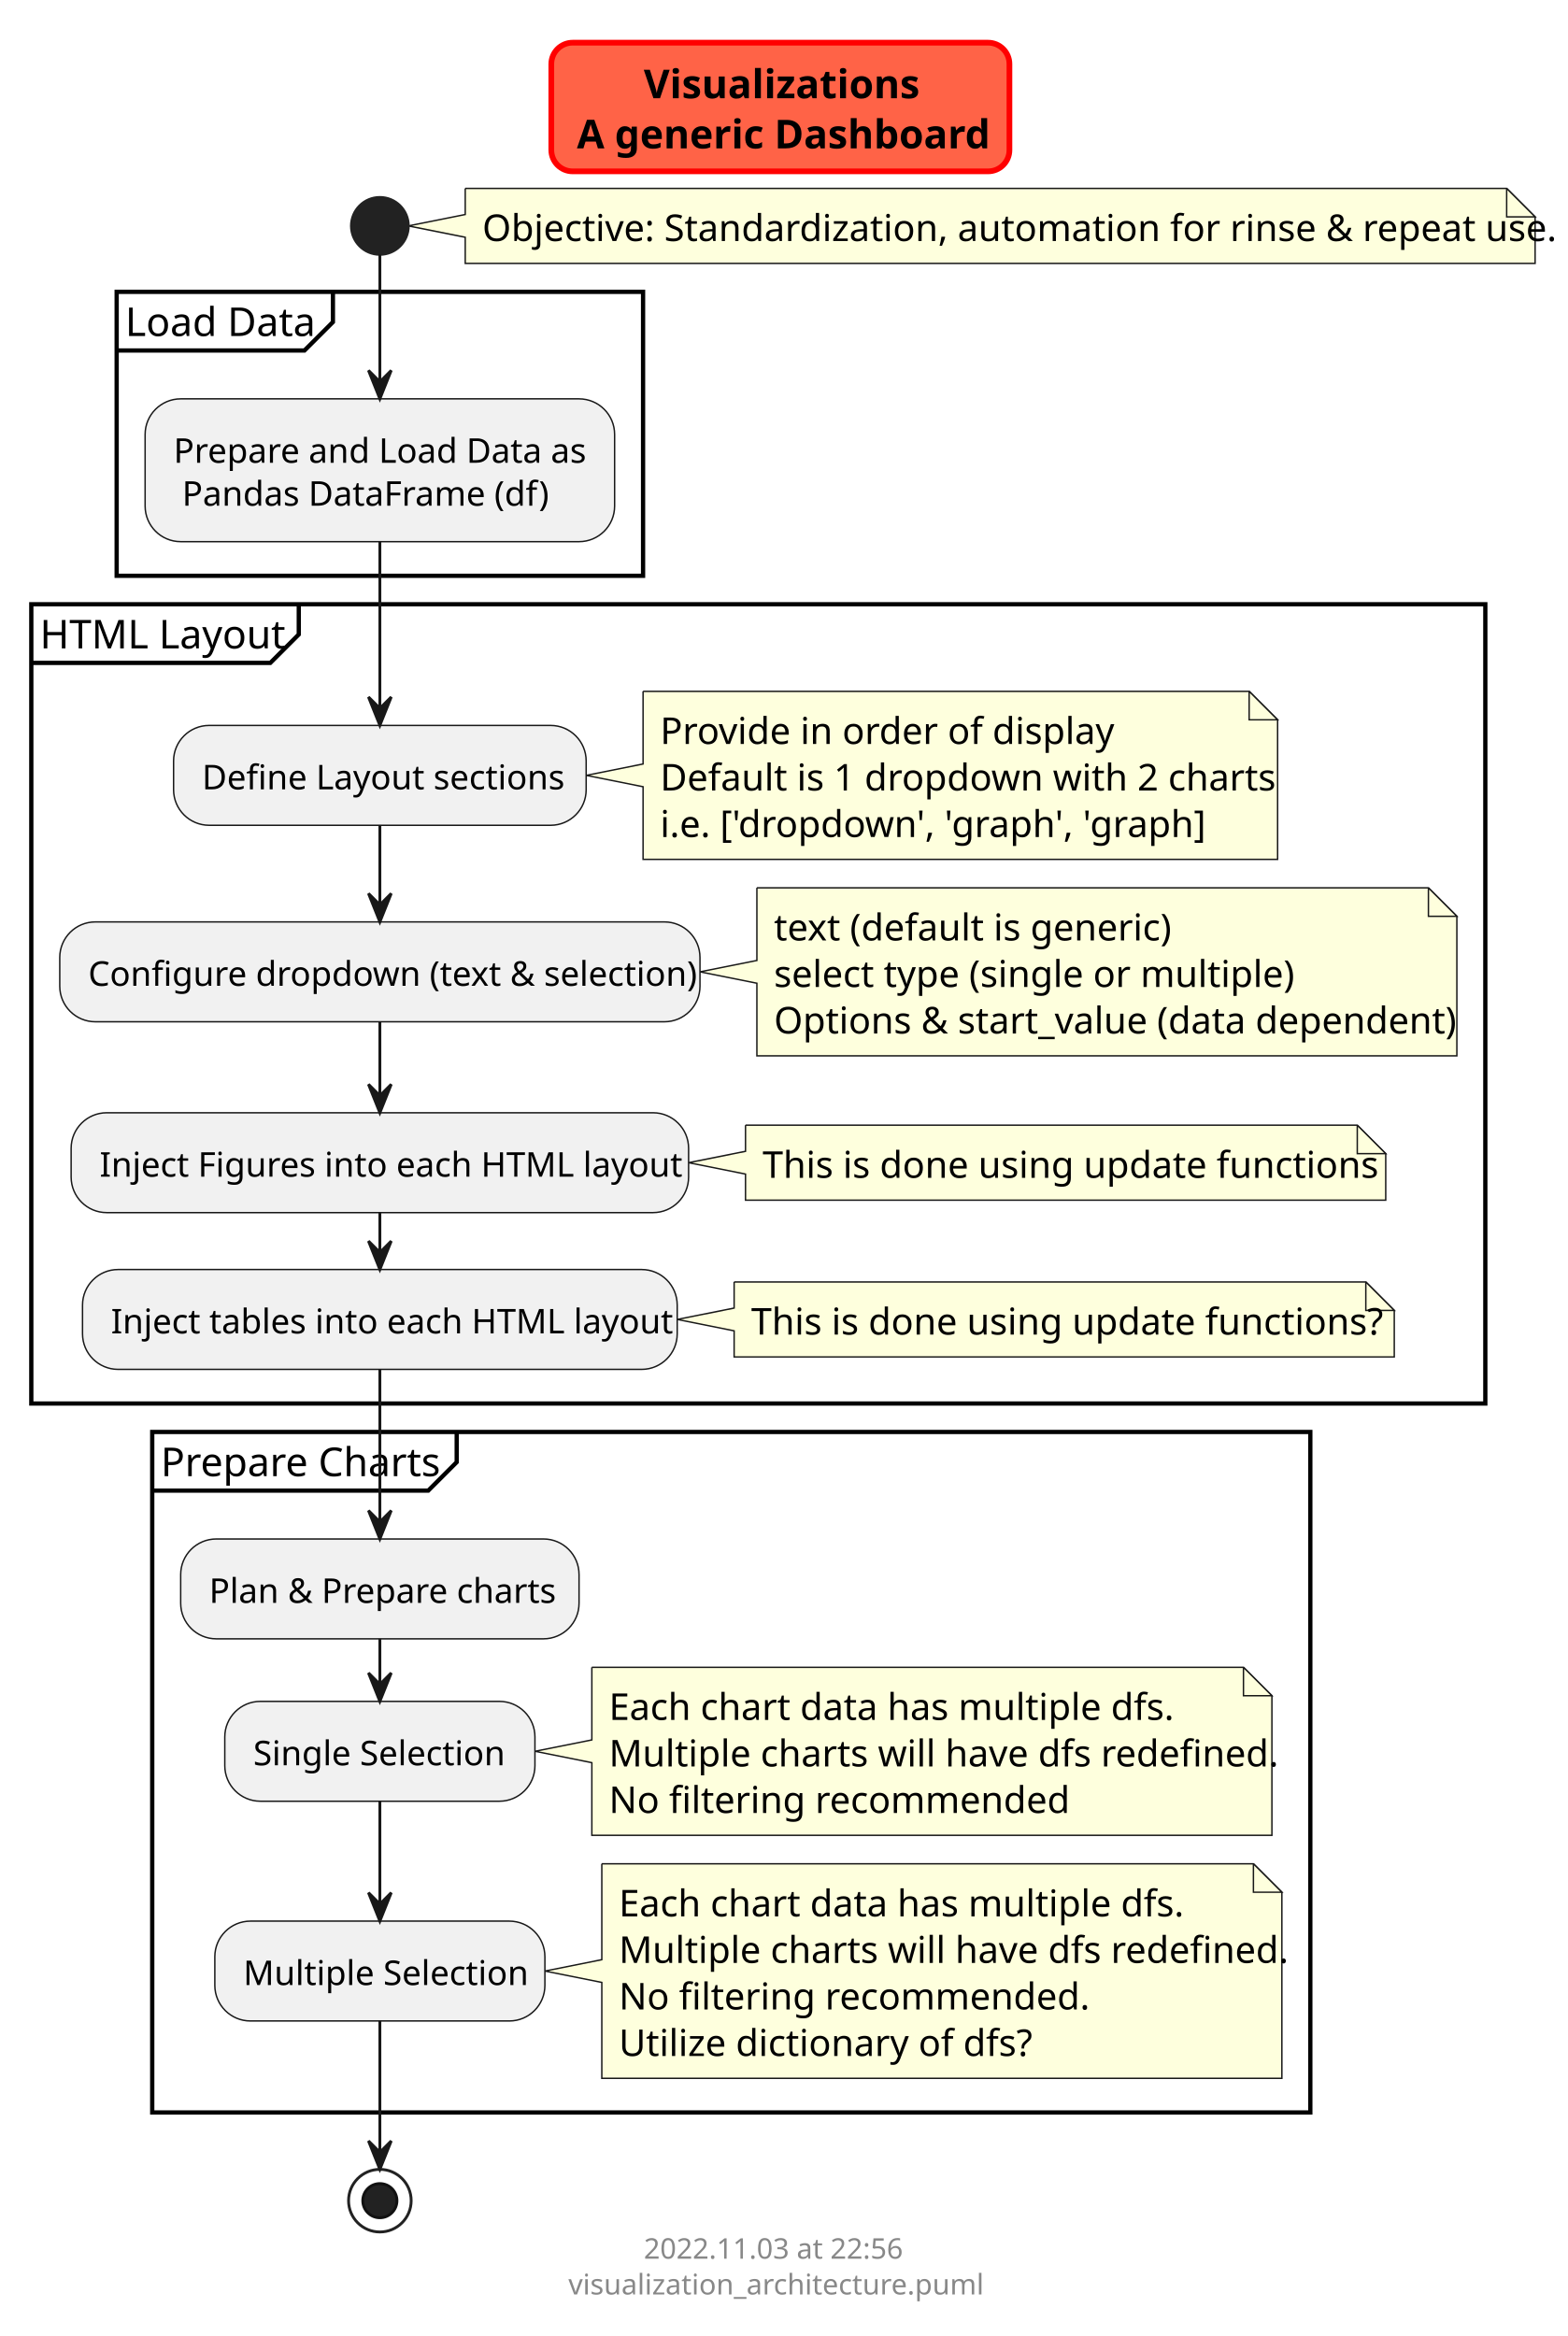
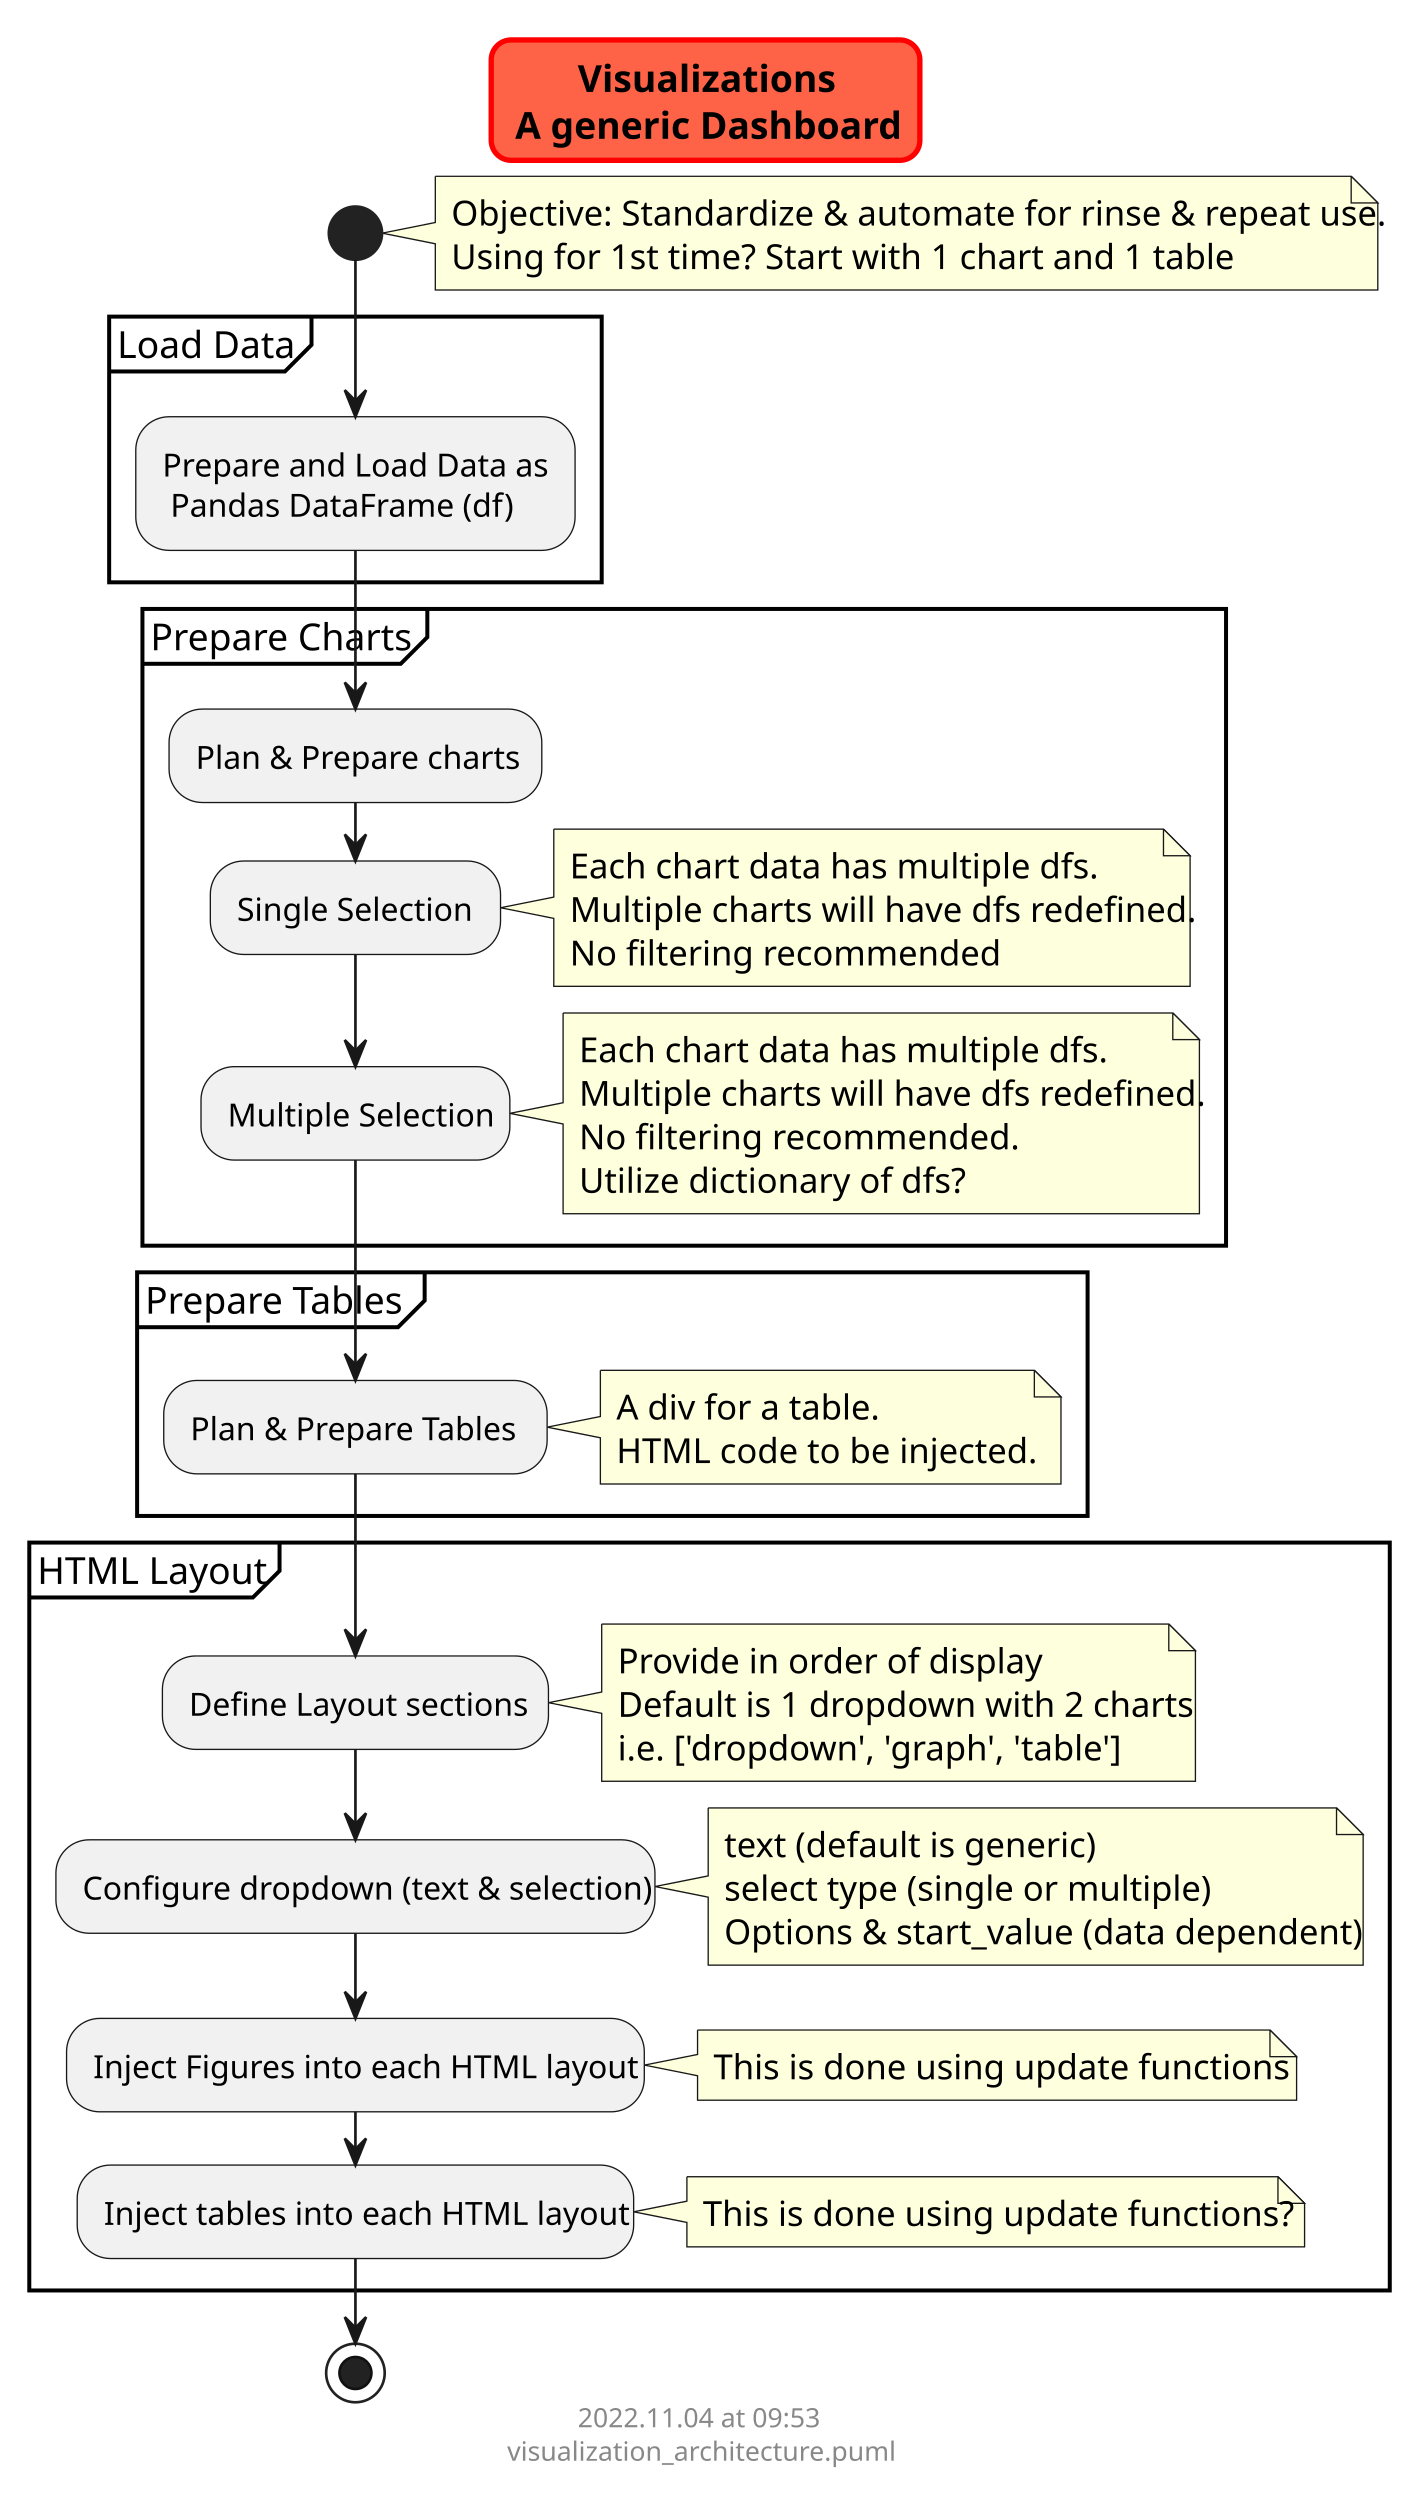
- <svg xmlns="http://www.w3.org/2000/svg" contentStyleType="text/css" height="821px" preserveAspectRatio="none" style="width:551px;height:821px;background:#FFFFFF;" version="1.1" viewBox="0 0 551 821" width="551px" zoomAndPan="magnify">
+ <svg xmlns="http://www.w3.org/2000/svg" contentStyleType="text/css" height="939px" preserveAspectRatio="none" style="width:533px;height:939px;background:#FFFFFF;" version="1.1" viewBox="0 0 533 939" width="533px" zoomAndPan="magnify">
  <defs />
  <g>
-     <rect fill="#FF6347" height="45.219" id="_title" rx="7.5" ry="7.5" style="stroke:#FF0000;stroke-width:2.0;" width="161" x="193.75" y="15" />
-     <text fill="#000000" font-family="sans-serif" font-size="14" font-weight="bold" lengthAdjust="spacing" textLength="96" x="226.25" y="34.533">Visualizations</text>
-     <text fill="#000000" font-family="sans-serif" font-size="14" font-weight="bold" lengthAdjust="spacing" textLength="147" x="202.75" y="52.143">A generic Dashboard</text>
-     <path d="M163.5,66.219 L163.5,75.394 L143.5,79.394 L163.5,83.394 L163.5,92.57 A0,0 0 0 0 163.5,92.57 L539.5,92.57 A0,0 0 0 0 539.5,92.57 L539.5,76.219 L529.5,66.219 L163.5,66.219 A0,0 0 0 0 163.5,66.219 " fill="#FEFFDD" style="stroke:#181818;stroke-width:0.5;" />
-     <path d="M529.5,66.219 L529.5,76.219 L539.5,76.219 L529.5,66.219 " fill="#FEFFDD" style="stroke:#181818;stroke-width:0.5;" />
-     <text fill="#000000" font-family="sans-serif" font-size="13" lengthAdjust="spacing" textLength="355" x="169.5" y="84.714">Objective: Standardization, automation for rinse &amp; repeat use.</text>
-     <ellipse cx="133.5" cy="79.394" fill="#222222" rx="10" ry="10" style="stroke:#222222;stroke-width:1.0;" />
-     <rect fill="none" height="99.797" style="stroke:#000000;stroke-width:1.5;" width="185" x="41" y="102.57" />
-     <path d="M117,102.57 L117,113.18 L107,123.18 L41,123.18 " fill="none" style="stroke:#000000;stroke-width:1.5;" />
-     <text fill="#000000" font-family="sans-serif" font-size="14" lengthAdjust="spacing" textLength="66" x="44" y="118.103">Load Data</text>
-     <rect fill="#F1F1F1" height="50.188" rx="12.5" ry="12.5" style="stroke:#181818;stroke-width:0.5;" width="165" x="51" y="140.18" />
-     <text fill="#000000" font-family="sans-serif" font-size="12" lengthAdjust="spacing" textLength="145" x="61" y="162.637">Prepare and Load Data as</text>
-     <text fill="#000000" font-family="sans-serif" font-size="12" lengthAdjust="spacing" textLength="129" x="64" y="177.731">Pandas DataFrame (df)</text>
-     <rect fill="none" height="280.906" style="stroke:#000000;stroke-width:1.5;" width="511" x="11" y="212.367" />
-     <path d="M105,212.367 L105,222.977 L95,232.977 L11,232.977 " fill="none" style="stroke:#000000;stroke-width:1.5;" />
-     <text fill="#000000" font-family="sans-serif" font-size="14" lengthAdjust="spacing" textLength="84" x="14" y="227.9">HTML Layout</text>
-     <path d="M226,242.977 L226,268.504 L206,272.504 L226,276.504 L226,302.031 A0,0 0 0 0 226,302.031 L449,302.031 A0,0 0 0 0 449,302.031 L449,252.977 L439,242.977 L226,242.977 A0,0 0 0 0 226,242.977 " fill="#FEFFDD" style="stroke:#181818;stroke-width:0.5;" />
-     <path d="M439,242.977 L439,252.977 L449,252.977 L439,242.977 " fill="#FEFFDD" style="stroke:#181818;stroke-width:0.5;" />
-     <text fill="#000000" font-family="sans-serif" font-size="13" lengthAdjust="spacing" textLength="148" x="232" y="261.472">Provide in order of display</text>
-     <text fill="#000000" font-family="sans-serif" font-size="13" lengthAdjust="spacing" textLength="202" x="232" y="277.823">Default is 1 dropdown with 2 charts</text>
-     <text fill="#000000" font-family="sans-serif" font-size="13" lengthAdjust="spacing" textLength="175" x="232" y="294.175">i.e. ['dropdown', 'graph', 'graph]</text>
-     <rect fill="#F1F1F1" height="35.094" rx="12.5" ry="12.5" style="stroke:#181818;stroke-width:0.5;" width="145" x="61" y="254.957" />
-     <text fill="#000000" font-family="sans-serif" font-size="12" lengthAdjust="spacing" textLength="125" x="71" y="277.414">Define Layout sections</text>
-     <path d="M266,312.031 L266,337.559 L246,341.559 L266,345.559 L266,371.086 A0,0 0 0 0 266,371.086 L512,371.086 A0,0 0 0 0 512,371.086 L512,322.031 L502,312.031 L266,312.031 A0,0 0 0 0 266,312.031 " fill="#FEFFDD" style="stroke:#181818;stroke-width:0.5;" />
-     <path d="M502,312.031 L502,322.031 L512,322.031 L502,312.031 " fill="#FEFFDD" style="stroke:#181818;stroke-width:0.5;" />
-     <text fill="#000000" font-family="sans-serif" font-size="13" lengthAdjust="spacing" textLength="132" x="272" y="330.526">text (default is generic)</text>
-     <text fill="#000000" font-family="sans-serif" font-size="13" lengthAdjust="spacing" textLength="174" x="272" y="346.878">select type (single or multiple)</text>
-     <text fill="#000000" font-family="sans-serif" font-size="13" lengthAdjust="spacing" textLength="225" x="272" y="363.229">Options &amp; start_value (data dependent)</text>
-     <rect fill="#F1F1F1" height="35.094" rx="12.5" ry="12.5" style="stroke:#181818;stroke-width:0.5;" width="225" x="21" y="324.012" />
-     <text fill="#000000" font-family="sans-serif" font-size="12" lengthAdjust="spacing" textLength="205" x="31" y="346.469">Configure dropdown (text &amp; selection)</text>
-     <path d="M262,395.457 L262,404.633 L242,408.633 L262,412.633 L262,421.809 A0,0 0 0 0 262,421.809 L487,421.809 A0,0 0 0 0 487,421.809 L487,405.457 L477,395.457 L262,395.457 A0,0 0 0 0 262,395.457 " fill="#FEFFDD" style="stroke:#181818;stroke-width:0.5;" />
-     <path d="M477,395.457 L477,405.457 L487,405.457 L477,395.457 " fill="#FEFFDD" style="stroke:#181818;stroke-width:0.5;" />
-     <text fill="#000000" font-family="sans-serif" font-size="13" lengthAdjust="spacing" textLength="204" x="268" y="413.952">This is done using update functions</text>
-     <rect fill="#F1F1F1" height="35.094" rx="12.5" ry="12.5" style="stroke:#181818;stroke-width:0.5;" width="217" x="25" y="391.086" />
-     <text fill="#000000" font-family="sans-serif" font-size="12" lengthAdjust="spacing" textLength="197" x="35" y="413.543">Inject Figures into each HTML layout</text>
-     <path d="M258,450.551 L258,459.727 L238,463.727 L258,467.727 L258,476.902 A0,0 0 0 0 258,476.902 L490,476.902 A0,0 0 0 0 490,476.902 L490,460.551 L480,450.551 L258,450.551 A0,0 0 0 0 258,450.551 " fill="#FEFFDD" style="stroke:#181818;stroke-width:0.5;" />
-     <path d="M480,450.551 L480,460.551 L490,460.551 L480,450.551 " fill="#FEFFDD" style="stroke:#181818;stroke-width:0.5;" />
-     <text fill="#000000" font-family="sans-serif" font-size="13" lengthAdjust="spacing" textLength="211" x="264" y="469.046">This is done using update functions?</text>
-     <rect fill="#F1F1F1" height="35.094" rx="12.5" ry="12.5" style="stroke:#181818;stroke-width:0.5;" width="209" x="29" y="446.18" />
-     <text fill="#000000" font-family="sans-serif" font-size="12" lengthAdjust="spacing" textLength="189" x="39" y="468.637">Inject tables into each HTML layout</text>
-     <rect fill="none" height="239.164" style="stroke:#000000;stroke-width:1.5;" width="407" x="53.5" y="503.273" />
-     <path d="M160.5,503.273 L160.5,513.883 L150.5,523.883 L53.5,523.883 " fill="none" style="stroke:#000000;stroke-width:1.5;" />
-     <text fill="#000000" font-family="sans-serif" font-size="14" lengthAdjust="spacing" textLength="97" x="56.5" y="518.807">Prepare Charts</text>
-     <rect fill="#F1F1F1" height="35.094" rx="12.5" ry="12.5" style="stroke:#181818;stroke-width:0.5;" width="140" x="63.5" y="540.883" />
-     <text fill="#000000" font-family="sans-serif" font-size="12" lengthAdjust="spacing" textLength="120" x="73.5" y="563.34">Plan &amp; Prepare charts</text>
-     <path d="M208,585.977 L208,611.504 L188,615.504 L208,619.504 L208,645.031 A0,0 0 0 0 208,645.031 L447,645.031 A0,0 0 0 0 447,645.031 L447,595.977 L437,585.977 L208,585.977 A0,0 0 0 0 208,585.977 " fill="#FEFFDD" style="stroke:#181818;stroke-width:0.5;" />
-     <path d="M437,585.977 L437,595.977 L447,595.977 L437,585.977 " fill="#FEFFDD" style="stroke:#181818;stroke-width:0.5;" />
-     <text fill="#000000" font-family="sans-serif" font-size="13" lengthAdjust="spacing" textLength="191" x="214" y="604.472">Each chart data has multiple dfs.</text>
-     <text fill="#000000" font-family="sans-serif" font-size="13" lengthAdjust="spacing" textLength="218" x="214" y="620.823">Multiple charts will have dfs redefined.</text>
-     <text fill="#000000" font-family="sans-serif" font-size="13" lengthAdjust="spacing" textLength="147" x="214" y="637.175">No filtering recommended</text>
-     <rect fill="#F1F1F1" height="35.094" rx="12.5" ry="12.5" style="stroke:#181818;stroke-width:0.5;" width="109" x="79" y="597.957" />
-     <text fill="#000000" font-family="sans-serif" font-size="12" lengthAdjust="spacing" textLength="89" x="89" y="620.414">Single Selection</text>
-     <path d="M211.5,655.031 L211.5,688.734 L191.5,692.734 L211.5,696.734 L211.5,730.438 A0,0 0 0 0 211.5,730.438 L450.5,730.438 A0,0 0 0 0 450.5,730.438 L450.5,665.031 L440.5,655.031 L211.5,655.031 A0,0 0 0 0 211.5,655.031 " fill="#FEFFDD" style="stroke:#181818;stroke-width:0.5;" />
-     <path d="M440.5,655.031 L440.5,665.031 L450.5,665.031 L440.5,655.031 " fill="#FEFFDD" style="stroke:#181818;stroke-width:0.5;" />
-     <text fill="#000000" font-family="sans-serif" font-size="13" lengthAdjust="spacing" textLength="191" x="217.5" y="673.526">Each chart data has multiple dfs.</text>
-     <text fill="#000000" font-family="sans-serif" font-size="13" lengthAdjust="spacing" textLength="218" x="217.5" y="689.878">Multiple charts will have dfs redefined.</text>
-     <text fill="#000000" font-family="sans-serif" font-size="13" lengthAdjust="spacing" textLength="151" x="217.5" y="706.23">No filtering recommended.</text>
-     <text fill="#000000" font-family="sans-serif" font-size="13" lengthAdjust="spacing" textLength="138" x="217.5" y="722.581">Utilize dictionary of dfs?</text>
-     <rect fill="#F1F1F1" height="35.094" rx="12.5" ry="12.5" style="stroke:#181818;stroke-width:0.5;" width="116" x="75.5" y="675.188" />
-     <text fill="#000000" font-family="sans-serif" font-size="12" lengthAdjust="spacing" textLength="96" x="85.5" y="697.644">Multiple Selection</text>
-     <ellipse cx="133.5" cy="773.438" fill="none" rx="11" ry="11" style="stroke:#222222;stroke-width:1.0;" />
-     <ellipse cx="133.5" cy="773.438" fill="#222222" rx="6" ry="6" style="stroke:#111111;stroke-width:1.0;" />
-     <line style="stroke:#181818;stroke-width:1.0;" x1="133.5" x2="133.5" y1="89.394" y2="140.18" />
-     <polygon fill="#181818" points="129.5,130.18,133.5,140.18,137.5,130.18,133.5,134.18" style="stroke:#181818;stroke-width:1.0;" />
-     <line style="stroke:#181818;stroke-width:1.0;" x1="133.5" x2="133.5" y1="290.051" y2="324.012" />
-     <polygon fill="#181818" points="129.5,314.012,133.5,324.012,137.5,314.012,133.5,318.012" style="stroke:#181818;stroke-width:1.0;" />
-     <line style="stroke:#181818;stroke-width:1.0;" x1="133.5" x2="133.5" y1="359.106" y2="391.086" />
-     <polygon fill="#181818" points="129.5,381.086,133.5,391.086,137.5,381.086,133.5,385.086" style="stroke:#181818;stroke-width:1.0;" />
-     <line style="stroke:#181818;stroke-width:1.0;" x1="133.5" x2="133.5" y1="426.18" y2="446.18" />
-     <polygon fill="#181818" points="129.5,436.18,133.5,446.18,137.5,436.18,133.5,440.18" style="stroke:#181818;stroke-width:1.0;" />
-     <line style="stroke:#181818;stroke-width:1.0;" x1="133.5" x2="133.5" y1="190.367" y2="254.957" />
-     <polygon fill="#181818" points="129.5,244.957,133.5,254.957,137.5,244.957,133.5,248.957" style="stroke:#181818;stroke-width:1.0;" />
-     <line style="stroke:#181818;stroke-width:1.0;" x1="133.5" x2="133.5" y1="575.977" y2="597.957" />
-     <polygon fill="#181818" points="129.5,587.957,133.5,597.957,137.5,587.957,133.5,591.957" style="stroke:#181818;stroke-width:1.0;" />
-     <line style="stroke:#181818;stroke-width:1.0;" x1="133.5" x2="133.5" y1="633.051" y2="675.188" />
-     <polygon fill="#181818" points="129.5,665.188,133.5,675.188,137.5,665.188,133.5,669.188" style="stroke:#181818;stroke-width:1.0;" />
-     <line style="stroke:#181818;stroke-width:1.0;" x1="133.5" x2="133.5" y1="481.273" y2="540.883" />
-     <polygon fill="#181818" points="129.5,530.883,133.5,540.883,137.5,530.883,133.5,534.883" style="stroke:#181818;stroke-width:1.0;" />
-     <line style="stroke:#181818;stroke-width:1.0;" x1="133.5" x2="133.5" y1="710.281" y2="762.438" />
-     <polygon fill="#181818" points="129.5,752.438,133.5,762.438,137.5,752.438,133.5,756.438" style="stroke:#181818;stroke-width:1.0;" />
-     <rect fill="none" height="25.156" style="stroke:none;stroke-width:1.0;" width="149" x="199.75" y="783.438" />
-     <text fill="#888888" font-family="sans-serif" font-size="10" lengthAdjust="spacing" textLength="96" x="226.25" y="793.818">2022.11.03 at 22:56</text>
-     <text fill="#888888" font-family="sans-serif" font-size="10" lengthAdjust="spacing" textLength="149" x="199.75" y="806.396">visualization_architecture.puml</text>
+     <rect fill="#FF6347" height="45.219" id="_title" rx="7.5" ry="7.5" style="stroke:#FF0000;stroke-width:2.0;" width="161" x="184.5" y="15" />
+     <text fill="#000000" font-family="sans-serif" font-size="14" font-weight="bold" lengthAdjust="spacing" textLength="96" x="217" y="34.533">Visualizations</text>
+     <text fill="#000000" font-family="sans-serif" font-size="14" font-weight="bold" lengthAdjust="spacing" textLength="147" x="193.5" y="52.143">A generic Dashboard</text>
+     <path d="M163.5,66.219 L163.5,83.57 L143.5,87.57 L163.5,91.57 L163.5,108.922 A0,0 0 0 0 163.5,108.922 L517.5,108.922 A0,0 0 0 0 517.5,108.922 L517.5,76.219 L507.5,66.219 L163.5,66.219 A0,0 0 0 0 163.5,66.219 " fill="#FEFFDD" style="stroke:#181818;stroke-width:0.5;" />
+     <path d="M507.5,66.219 L507.5,76.219 L517.5,76.219 L507.5,66.219 " fill="#FEFFDD" style="stroke:#181818;stroke-width:0.5;" />
+     <text fill="#000000" font-family="sans-serif" font-size="13" lengthAdjust="spacing" textLength="333" x="169.5" y="84.714">Objective: Standardize &amp; automate for rinse &amp; repeat use.</text>
+     <text fill="#000000" font-family="sans-serif" font-size="13" lengthAdjust="spacing" textLength="280" x="169.5" y="101.065">Using for 1st time? Start with 1 chart and 1 table</text>
+     <ellipse cx="133.5" cy="87.57" fill="#222222" rx="10" ry="10" style="stroke:#222222;stroke-width:1.0;" />
+     <rect fill="none" height="99.797" style="stroke:#000000;stroke-width:1.5;" width="185" x="41" y="118.922" />
+     <path d="M117,118.922 L117,129.531 L107,139.531 L41,139.531 " fill="none" style="stroke:#000000;stroke-width:1.5;" />
+     <text fill="#000000" font-family="sans-serif" font-size="14" lengthAdjust="spacing" textLength="66" x="44" y="134.455">Load Data</text>
+     <rect fill="#F1F1F1" height="50.188" rx="12.5" ry="12.5" style="stroke:#181818;stroke-width:0.5;" width="165" x="51" y="156.531" />
+     <text fill="#000000" font-family="sans-serif" font-size="12" lengthAdjust="spacing" textLength="145" x="61" y="178.988">Prepare and Load Data as</text>
+     <text fill="#000000" font-family="sans-serif" font-size="12" lengthAdjust="spacing" textLength="129" x="64" y="194.082">Pandas DataFrame (df)</text>
+     <rect fill="none" height="239.164" style="stroke:#000000;stroke-width:1.5;" width="407" x="53.5" y="228.719" />
+     <path d="M160.5,228.719 L160.5,239.328 L150.5,249.328 L53.5,249.328 " fill="none" style="stroke:#000000;stroke-width:1.5;" />
+     <text fill="#000000" font-family="sans-serif" font-size="14" lengthAdjust="spacing" textLength="97" x="56.5" y="244.252">Prepare Charts</text>
+     <rect fill="#F1F1F1" height="35.094" rx="12.5" ry="12.5" style="stroke:#181818;stroke-width:0.5;" width="140" x="63.5" y="266.328" />
+     <text fill="#000000" font-family="sans-serif" font-size="12" lengthAdjust="spacing" textLength="120" x="73.5" y="288.785">Plan &amp; Prepare charts</text>
+     <path d="M208,311.422 L208,336.949 L188,340.949 L208,344.949 L208,370.477 A0,0 0 0 0 208,370.477 L447,370.477 A0,0 0 0 0 447,370.477 L447,321.422 L437,311.422 L208,311.422 A0,0 0 0 0 208,311.422 " fill="#FEFFDD" style="stroke:#181818;stroke-width:0.5;" />
+     <path d="M437,311.422 L437,321.422 L447,321.422 L437,311.422 " fill="#FEFFDD" style="stroke:#181818;stroke-width:0.5;" />
+     <text fill="#000000" font-family="sans-serif" font-size="13" lengthAdjust="spacing" textLength="191" x="214" y="329.917">Each chart data has multiple dfs.</text>
+     <text fill="#000000" font-family="sans-serif" font-size="13" lengthAdjust="spacing" textLength="218" x="214" y="346.269">Multiple charts will have dfs redefined.</text>
+     <text fill="#000000" font-family="sans-serif" font-size="13" lengthAdjust="spacing" textLength="147" x="214" y="362.62">No filtering recommended</text>
+     <rect fill="#F1F1F1" height="35.094" rx="12.5" ry="12.5" style="stroke:#181818;stroke-width:0.5;" width="109" x="79" y="323.402" />
+     <text fill="#000000" font-family="sans-serif" font-size="12" lengthAdjust="spacing" textLength="89" x="89" y="345.859">Single Selection</text>
+     <path d="M211.5,380.477 L211.5,414.18 L191.5,418.18 L211.5,422.18 L211.5,455.883 A0,0 0 0 0 211.5,455.883 L450.5,455.883 A0,0 0 0 0 450.5,455.883 L450.5,390.477 L440.5,380.477 L211.5,380.477 A0,0 0 0 0 211.5,380.477 " fill="#FEFFDD" style="stroke:#181818;stroke-width:0.5;" />
+     <path d="M440.5,380.477 L440.5,390.477 L450.5,390.477 L440.5,380.477 " fill="#FEFFDD" style="stroke:#181818;stroke-width:0.5;" />
+     <text fill="#000000" font-family="sans-serif" font-size="13" lengthAdjust="spacing" textLength="191" x="217.5" y="398.972">Each chart data has multiple dfs.</text>
+     <text fill="#000000" font-family="sans-serif" font-size="13" lengthAdjust="spacing" textLength="218" x="217.5" y="415.323">Multiple charts will have dfs redefined.</text>
+     <text fill="#000000" font-family="sans-serif" font-size="13" lengthAdjust="spacing" textLength="151" x="217.5" y="431.675">No filtering recommended.</text>
+     <text fill="#000000" font-family="sans-serif" font-size="13" lengthAdjust="spacing" textLength="138" x="217.5" y="448.026">Utilize dictionary of dfs?</text>
+     <rect fill="#F1F1F1" height="35.094" rx="12.5" ry="12.5" style="stroke:#181818;stroke-width:0.5;" width="116" x="75.5" y="400.633" />
+     <text fill="#000000" font-family="sans-serif" font-size="12" lengthAdjust="spacing" textLength="96" x="85.5" y="423.09">Multiple Selection</text>
+     <rect fill="none" height="91.508" style="stroke:#000000;stroke-width:1.5;" width="357" x="51.5" y="477.883" />
+     <path d="M159.5,477.883 L159.5,488.492 L149.5,498.492 L51.5,498.492 " fill="none" style="stroke:#000000;stroke-width:1.5;" />
+     <text fill="#000000" font-family="sans-serif" font-size="14" lengthAdjust="spacing" textLength="98" x="54.5" y="493.416">Prepare Tables</text>
+     <path d="M225.5,514.688 L225.5,532.039 L205.5,536.039 L225.5,540.039 L225.5,557.391 A0,0 0 0 0 225.5,557.391 L398.5,557.391 A0,0 0 0 0 398.5,557.391 L398.5,524.688 L388.5,514.688 L225.5,514.688 A0,0 0 0 0 225.5,514.688 " fill="#FEFFDD" style="stroke:#181818;stroke-width:0.5;" />
+     <path d="M388.5,514.688 L388.5,524.688 L398.5,524.688 L388.5,514.688 " fill="#FEFFDD" style="stroke:#181818;stroke-width:0.5;" />
+     <text fill="#000000" font-family="sans-serif" font-size="13" lengthAdjust="spacing" textLength="93" x="231.5" y="533.183">A div for a table.</text>
+     <text fill="#000000" font-family="sans-serif" font-size="13" lengthAdjust="spacing" textLength="152" x="231.5" y="549.534">HTML code to be injected.</text>
+     <rect fill="#F1F1F1" height="35.094" rx="12.5" ry="12.5" style="stroke:#181818;stroke-width:0.5;" width="144" x="61.5" y="518.492" />
+     <text fill="#000000" font-family="sans-serif" font-size="12" lengthAdjust="spacing" textLength="124" x="71.5" y="540.949">Plan &amp; Prepare Tables</text>
+     <rect fill="none" height="280.906" style="stroke:#000000;stroke-width:1.5;" width="511" x="11" y="579.391" />
+     <path d="M105,579.391 L105,590 L95,600 L11,600 " fill="none" style="stroke:#000000;stroke-width:1.5;" />
+     <text fill="#000000" font-family="sans-serif" font-size="14" lengthAdjust="spacing" textLength="84" x="14" y="594.924">HTML Layout</text>
+     <path d="M226,610 L226,635.527 L206,639.527 L226,643.527 L226,669.055 A0,0 0 0 0 226,669.055 L449,669.055 A0,0 0 0 0 449,669.055 L449,620 L439,610 L226,610 A0,0 0 0 0 226,610 " fill="#FEFFDD" style="stroke:#181818;stroke-width:0.5;" />
+     <path d="M439,610 L439,620 L449,620 L439,610 " fill="#FEFFDD" style="stroke:#181818;stroke-width:0.5;" />
+     <text fill="#000000" font-family="sans-serif" font-size="13" lengthAdjust="spacing" textLength="148" x="232" y="628.495">Provide in order of display</text>
+     <text fill="#000000" font-family="sans-serif" font-size="13" lengthAdjust="spacing" textLength="202" x="232" y="644.847">Default is 1 dropdown with 2 charts</text>
+     <text fill="#000000" font-family="sans-serif" font-size="13" lengthAdjust="spacing" textLength="173" x="232" y="661.198">i.e. ['dropdown', 'graph', 'table']</text>
+     <rect fill="#F1F1F1" height="35.094" rx="12.5" ry="12.5" style="stroke:#181818;stroke-width:0.5;" width="145" x="61" y="621.981" />
+     <text fill="#000000" font-family="sans-serif" font-size="12" lengthAdjust="spacing" textLength="125" x="71" y="644.438">Define Layout sections</text>
+     <path d="M266,679.055 L266,704.582 L246,708.582 L266,712.582 L266,738.109 A0,0 0 0 0 266,738.109 L512,738.109 A0,0 0 0 0 512,738.109 L512,689.055 L502,679.055 L266,679.055 A0,0 0 0 0 266,679.055 " fill="#FEFFDD" style="stroke:#181818;stroke-width:0.5;" />
+     <path d="M502,679.055 L502,689.055 L512,689.055 L502,679.055 " fill="#FEFFDD" style="stroke:#181818;stroke-width:0.5;" />
+     <text fill="#000000" font-family="sans-serif" font-size="13" lengthAdjust="spacing" textLength="132" x="272" y="697.55">text (default is generic)</text>
+     <text fill="#000000" font-family="sans-serif" font-size="13" lengthAdjust="spacing" textLength="174" x="272" y="713.901">select type (single or multiple)</text>
+     <text fill="#000000" font-family="sans-serif" font-size="13" lengthAdjust="spacing" textLength="225" x="272" y="730.253">Options &amp; start_value (data dependent)</text>
+     <rect fill="#F1F1F1" height="35.094" rx="12.5" ry="12.5" style="stroke:#181818;stroke-width:0.5;" width="225" x="21" y="691.035" />
+     <text fill="#000000" font-family="sans-serif" font-size="12" lengthAdjust="spacing" textLength="205" x="31" y="713.492">Configure dropdown (text &amp; selection)</text>
+     <path d="M262,762.481 L262,771.656 L242,775.656 L262,779.656 L262,788.832 A0,0 0 0 0 262,788.832 L487,788.832 A0,0 0 0 0 487,788.832 L487,772.481 L477,762.481 L262,762.481 A0,0 0 0 0 262,762.481 " fill="#FEFFDD" style="stroke:#181818;stroke-width:0.5;" />
+     <path d="M477,762.481 L477,772.481 L487,772.481 L477,762.481 " fill="#FEFFDD" style="stroke:#181818;stroke-width:0.5;" />
+     <text fill="#000000" font-family="sans-serif" font-size="13" lengthAdjust="spacing" textLength="204" x="268" y="780.976">This is done using update functions</text>
+     <rect fill="#F1F1F1" height="35.094" rx="12.5" ry="12.5" style="stroke:#181818;stroke-width:0.5;" width="217" x="25" y="758.109" />
+     <text fill="#000000" font-family="sans-serif" font-size="12" lengthAdjust="spacing" textLength="197" x="35" y="780.566">Inject Figures into each HTML layout</text>
+     <path d="M258,817.574 L258,826.75 L238,830.75 L258,834.75 L258,843.926 A0,0 0 0 0 258,843.926 L490,843.926 A0,0 0 0 0 490,843.926 L490,827.574 L480,817.574 L258,817.574 A0,0 0 0 0 258,817.574 " fill="#FEFFDD" style="stroke:#181818;stroke-width:0.5;" />
+     <path d="M480,817.574 L480,827.574 L490,827.574 L480,817.574 " fill="#FEFFDD" style="stroke:#181818;stroke-width:0.5;" />
+     <text fill="#000000" font-family="sans-serif" font-size="13" lengthAdjust="spacing" textLength="211" x="264" y="836.069">This is done using update functions?</text>
+     <rect fill="#F1F1F1" height="35.094" rx="12.5" ry="12.5" style="stroke:#181818;stroke-width:0.5;" width="209" x="29" y="813.203" />
+     <text fill="#000000" font-family="sans-serif" font-size="12" lengthAdjust="spacing" textLength="189" x="39" y="835.66">Inject tables into each HTML layout</text>
+     <ellipse cx="133.5" cy="891.297" fill="none" rx="11" ry="11" style="stroke:#222222;stroke-width:1.0;" />
+     <ellipse cx="133.5" cy="891.297" fill="#222222" rx="6" ry="6" style="stroke:#111111;stroke-width:1.0;" />
+     <line style="stroke:#181818;stroke-width:1.0;" x1="133.5" x2="133.5" y1="97.57" y2="156.531" />
+     <polygon fill="#181818" points="129.5,146.531,133.5,156.531,137.5,146.531,133.5,150.531" style="stroke:#181818;stroke-width:1.0;" />
+     <line style="stroke:#181818;stroke-width:1.0;" x1="133.5" x2="133.5" y1="301.422" y2="323.402" />
+     <polygon fill="#181818" points="129.5,313.402,133.5,323.402,137.5,313.402,133.5,317.402" style="stroke:#181818;stroke-width:1.0;" />
+     <line style="stroke:#181818;stroke-width:1.0;" x1="133.5" x2="133.5" y1="358.496" y2="400.633" />
+     <polygon fill="#181818" points="129.5,390.633,133.5,400.633,137.5,390.633,133.5,394.633" style="stroke:#181818;stroke-width:1.0;" />
+     <line style="stroke:#181818;stroke-width:1.0;" x1="133.5" x2="133.5" y1="206.719" y2="266.328" />
+     <polygon fill="#181818" points="129.5,256.328,133.5,266.328,137.5,256.328,133.5,260.328" style="stroke:#181818;stroke-width:1.0;" />
+     <line style="stroke:#181818;stroke-width:1.0;" x1="133.5" x2="133.5" y1="435.727" y2="518.492" />
+     <polygon fill="#181818" points="129.5,508.492,133.5,518.492,137.5,508.492,133.5,512.492" style="stroke:#181818;stroke-width:1.0;" />
+     <line style="stroke:#181818;stroke-width:1.0;" x1="133.5" x2="133.5" y1="657.074" y2="691.035" />
+     <polygon fill="#181818" points="129.5,681.035,133.5,691.035,137.5,681.035,133.5,685.035" style="stroke:#181818;stroke-width:1.0;" />
+     <line style="stroke:#181818;stroke-width:1.0;" x1="133.5" x2="133.5" y1="726.129" y2="758.109" />
+     <polygon fill="#181818" points="129.5,748.109,133.5,758.109,137.5,748.109,133.5,752.109" style="stroke:#181818;stroke-width:1.0;" />
+     <line style="stroke:#181818;stroke-width:1.0;" x1="133.5" x2="133.5" y1="793.203" y2="813.203" />
+     <polygon fill="#181818" points="129.5,803.203,133.5,813.203,137.5,803.203,133.5,807.203" style="stroke:#181818;stroke-width:1.0;" />
+     <line style="stroke:#181818;stroke-width:1.0;" x1="133.5" x2="133.5" y1="553.586" y2="621.981" />
+     <polygon fill="#181818" points="129.5,611.981,133.5,621.981,137.5,611.981,133.5,615.981" style="stroke:#181818;stroke-width:1.0;" />
+     <line style="stroke:#181818;stroke-width:1.0;" x1="133.5" x2="133.5" y1="848.297" y2="880.297" />
+     <polygon fill="#181818" points="129.5,870.297,133.5,880.297,137.5,870.297,133.5,874.297" style="stroke:#181818;stroke-width:1.0;" />
+     <rect fill="none" height="25.156" style="stroke:none;stroke-width:1.0;" width="149" x="190.5" y="901.297" />
+     <text fill="#888888" font-family="sans-serif" font-size="10" lengthAdjust="spacing" textLength="96" x="217" y="911.678">2022.11.04 at 09:53</text>
+     <text fill="#888888" font-family="sans-serif" font-size="10" lengthAdjust="spacing" textLength="149" x="190.5" y="924.256">visualization_architecture.puml</text>
  </g>
</svg>
